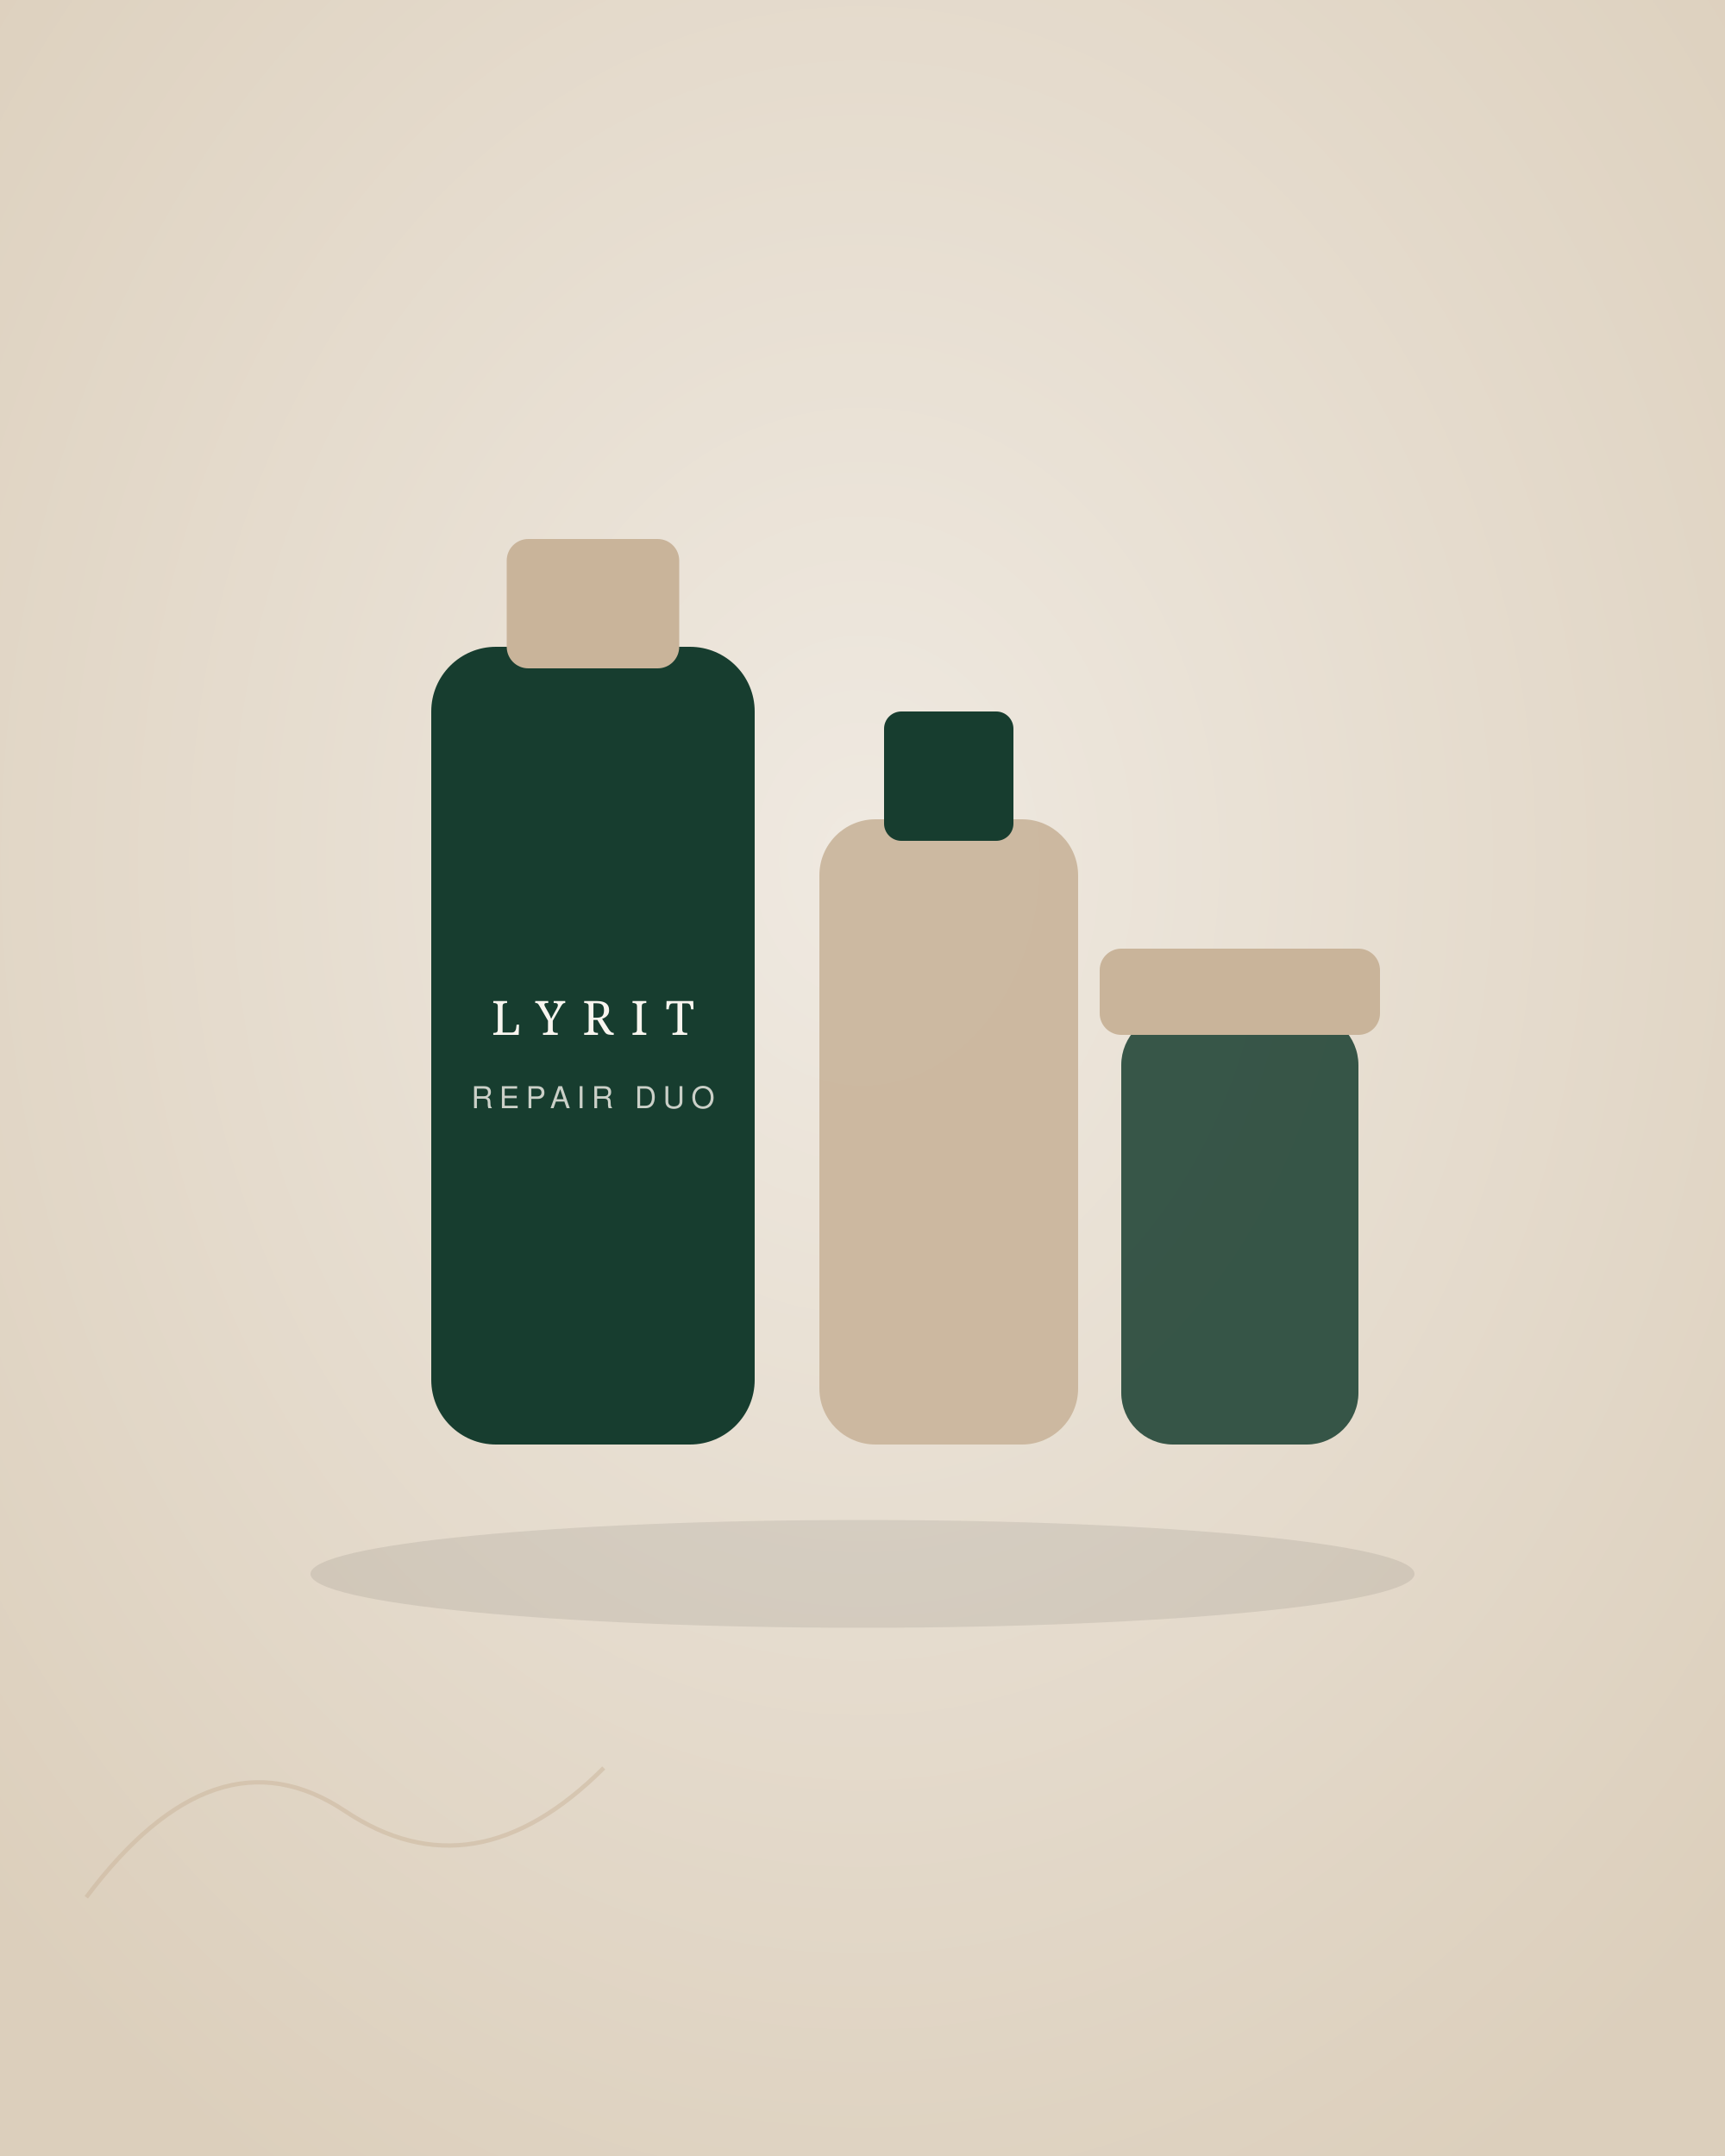
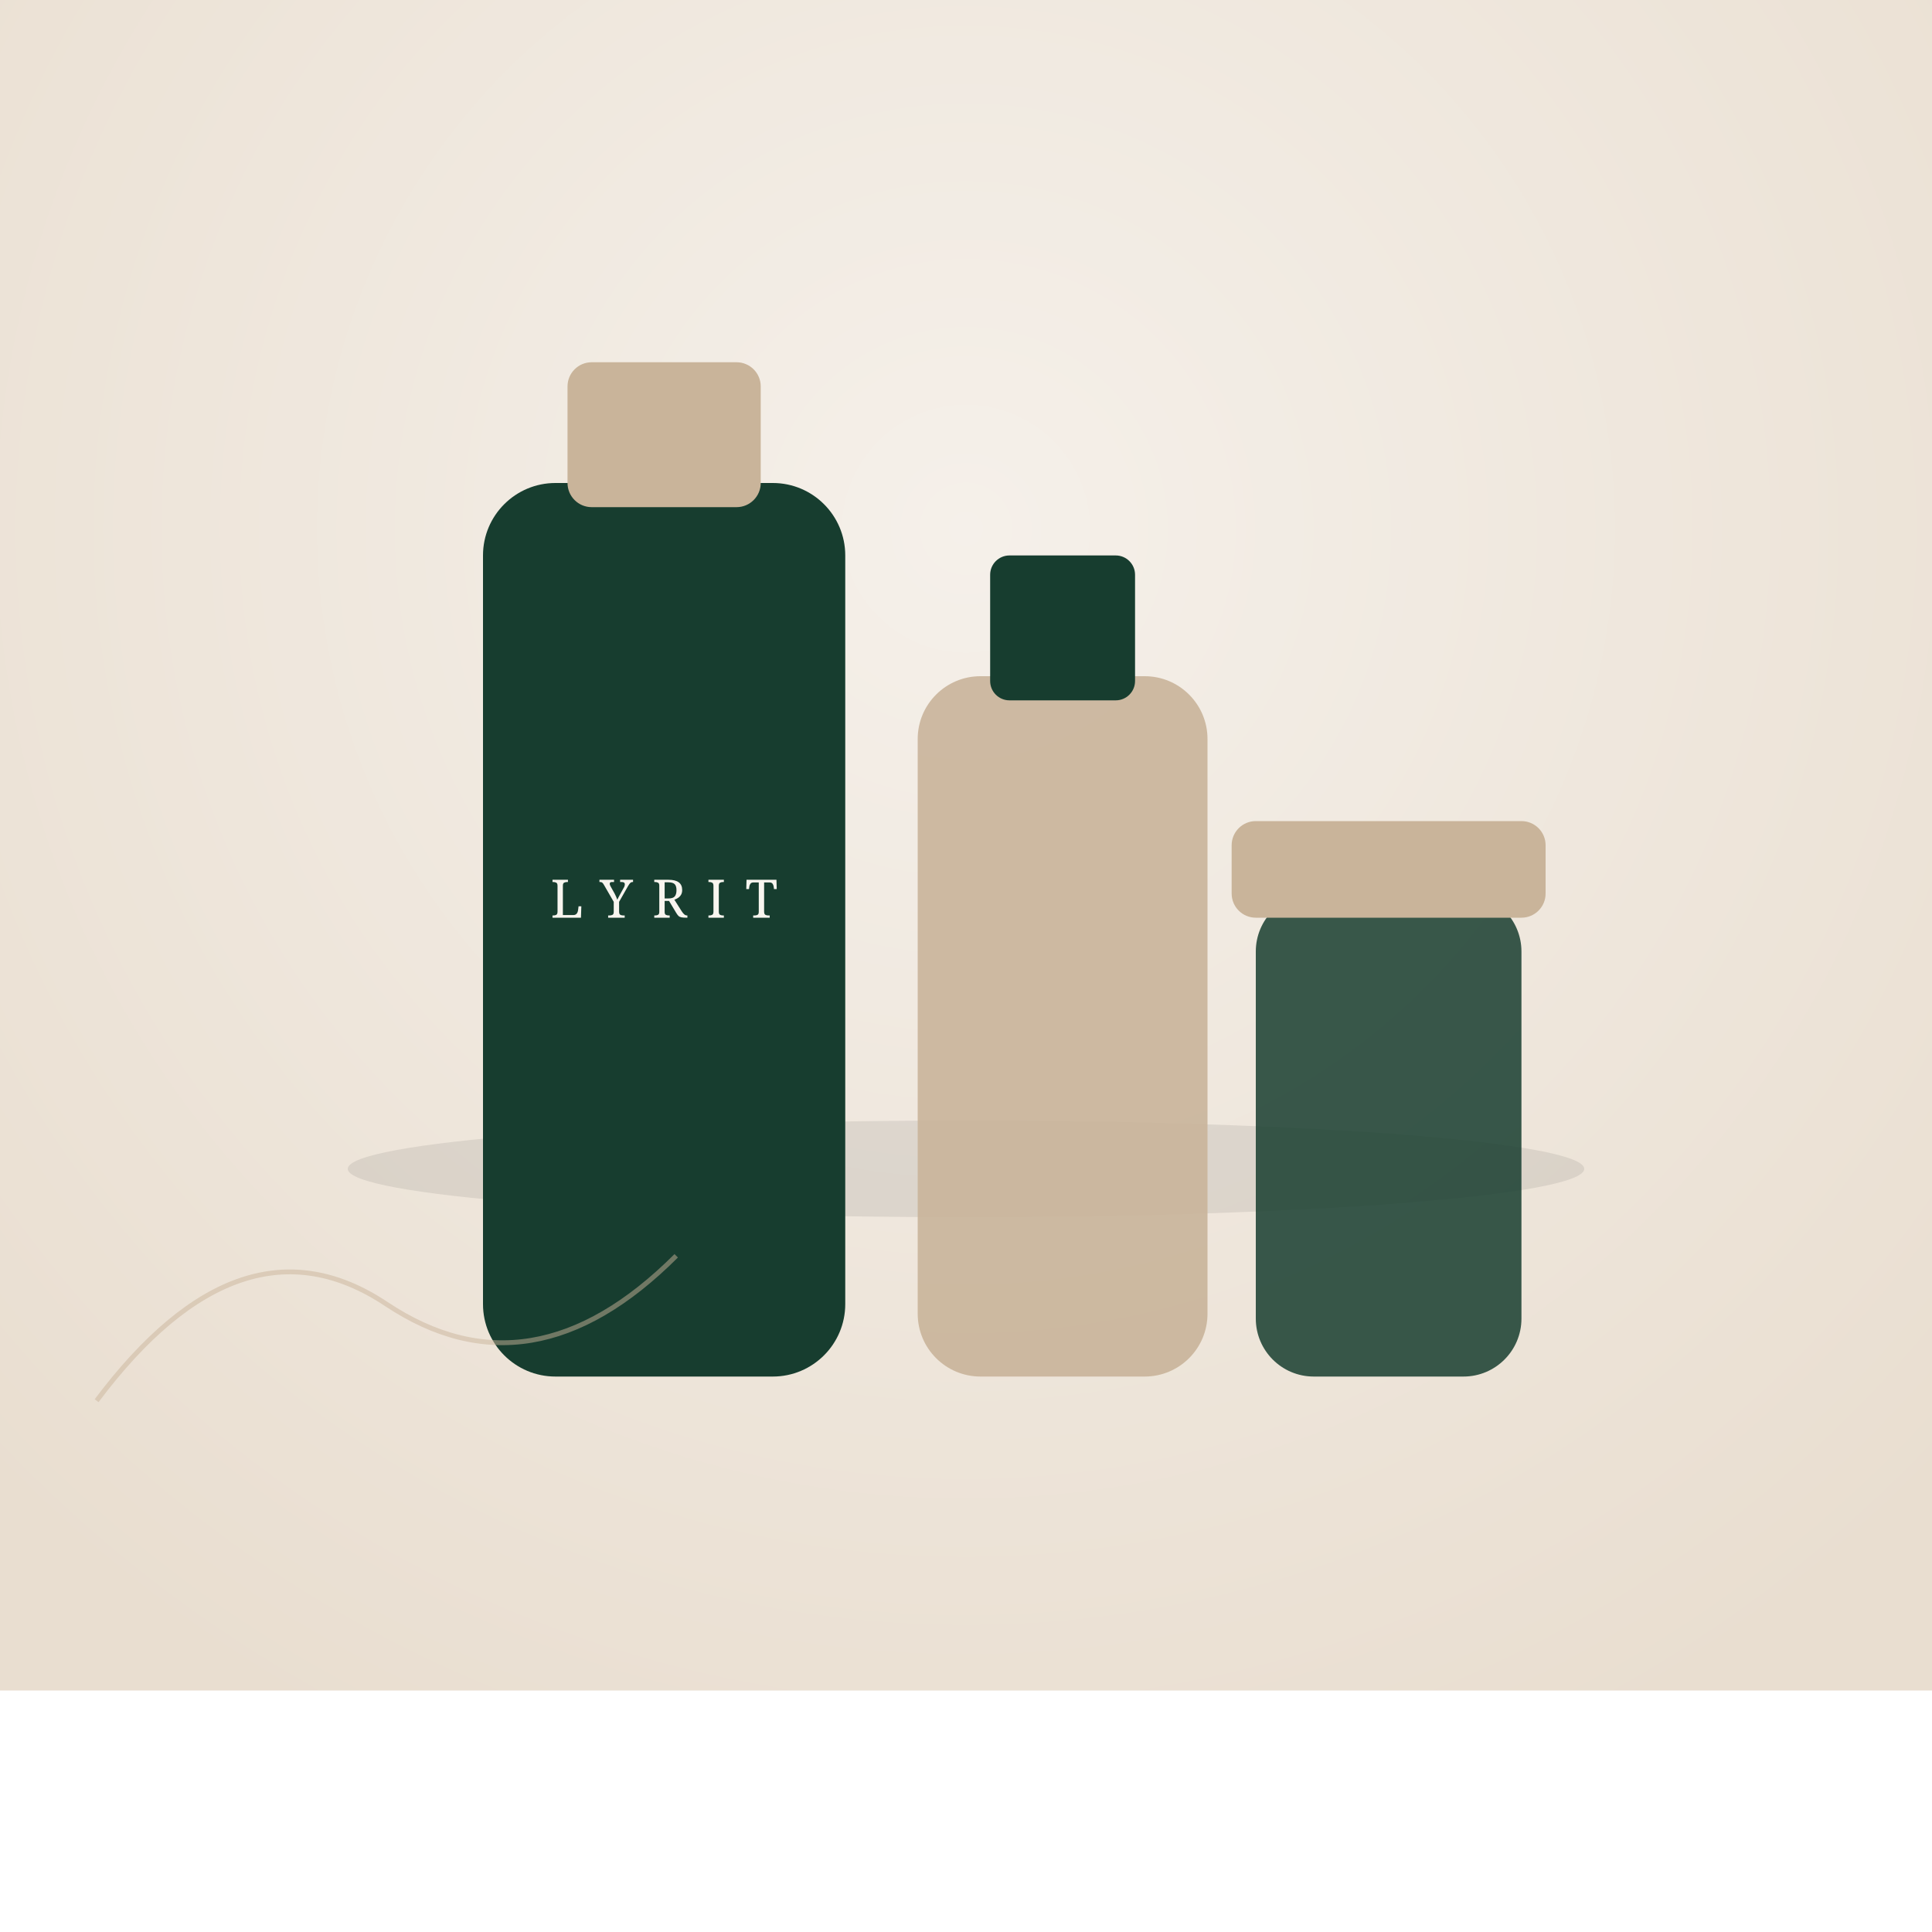
- <svg xmlns="http://www.w3.org/2000/svg" viewBox="0 0 800 1000" preserveAspectRatio="xMidYMid slice">
+ <svg xmlns="http://www.w3.org/2000/svg" viewBox="0 100 800 800" preserveAspectRatio="xMidYMid slice">
  <defs>
    <radialGradient id="g" cx="50%" cy="40%" r="70%">
      <stop offset="0" stop-color="#FFFFFF" stop-opacity=".55" />
      <stop offset="1" stop-color="#FFFFFF" stop-opacity="0" />
    </radialGradient>
  </defs>
-   <rect width="100%" height="100%" fill="#DCCFBC" />
+   <rect width="100%" height="100%" fill="#E9DED0" />
  <rect width="100%" height="100%" fill="url(#g)" />
-   <ellipse cx="400" cy="730" rx="256" ry="25" fill="#000" opacity=".08" />
+   <ellipse cx="400" cy="584" rx="256" ry="20" fill="#000" opacity=".08" />
  <rect x="200" y="300" width="150" height="370" rx="30" fill="#173D2F" />
  <rect x="235" y="250" width="80" height="60" rx="10" fill="#C9B49A" />
  <rect x="380" y="380" width="120" height="290" rx="26" fill="#C9B49A" opacity=".9" />
  <rect x="410" y="330" width="60" height="60" rx="8" fill="#173D2F" />
  <rect x="520" y="470" width="110" height="200" rx="24" fill="#173D2F" opacity=".85" />
  <rect x="510" y="440" width="130" height="40" rx="10" fill="#C9B49A" />
  <text x="275" y="480" text-anchor="middle" font-family="Georgia,serif" font-size="22" letter-spacing="8" fill="#F8F5EF">LYRIT</text>
-   <text x="275" y="514" text-anchor="middle" font-family="Helvetica,Arial,sans-serif" font-size="14" letter-spacing="3" fill="#F8F5EF" opacity=".8">REPAIR DUO</text>
-   <path d="M40 880 q60 -80 120 -40 t120 -20" stroke="#C9B49A" stroke-width="2" fill="none" opacity=".5" />
+   <text x="275" y="514" text-anchor="middle" font-family="Helvetica,Arial,sans-serif" font-size="14" letter-spacing="3" fill="#F8F5EF" opacity=".8" />
+   <path d="M40 680 q60 -80 120 -40 t120 -20" stroke="#C9B49A" stroke-width="2" fill="none" opacity=".5" />
</svg>
